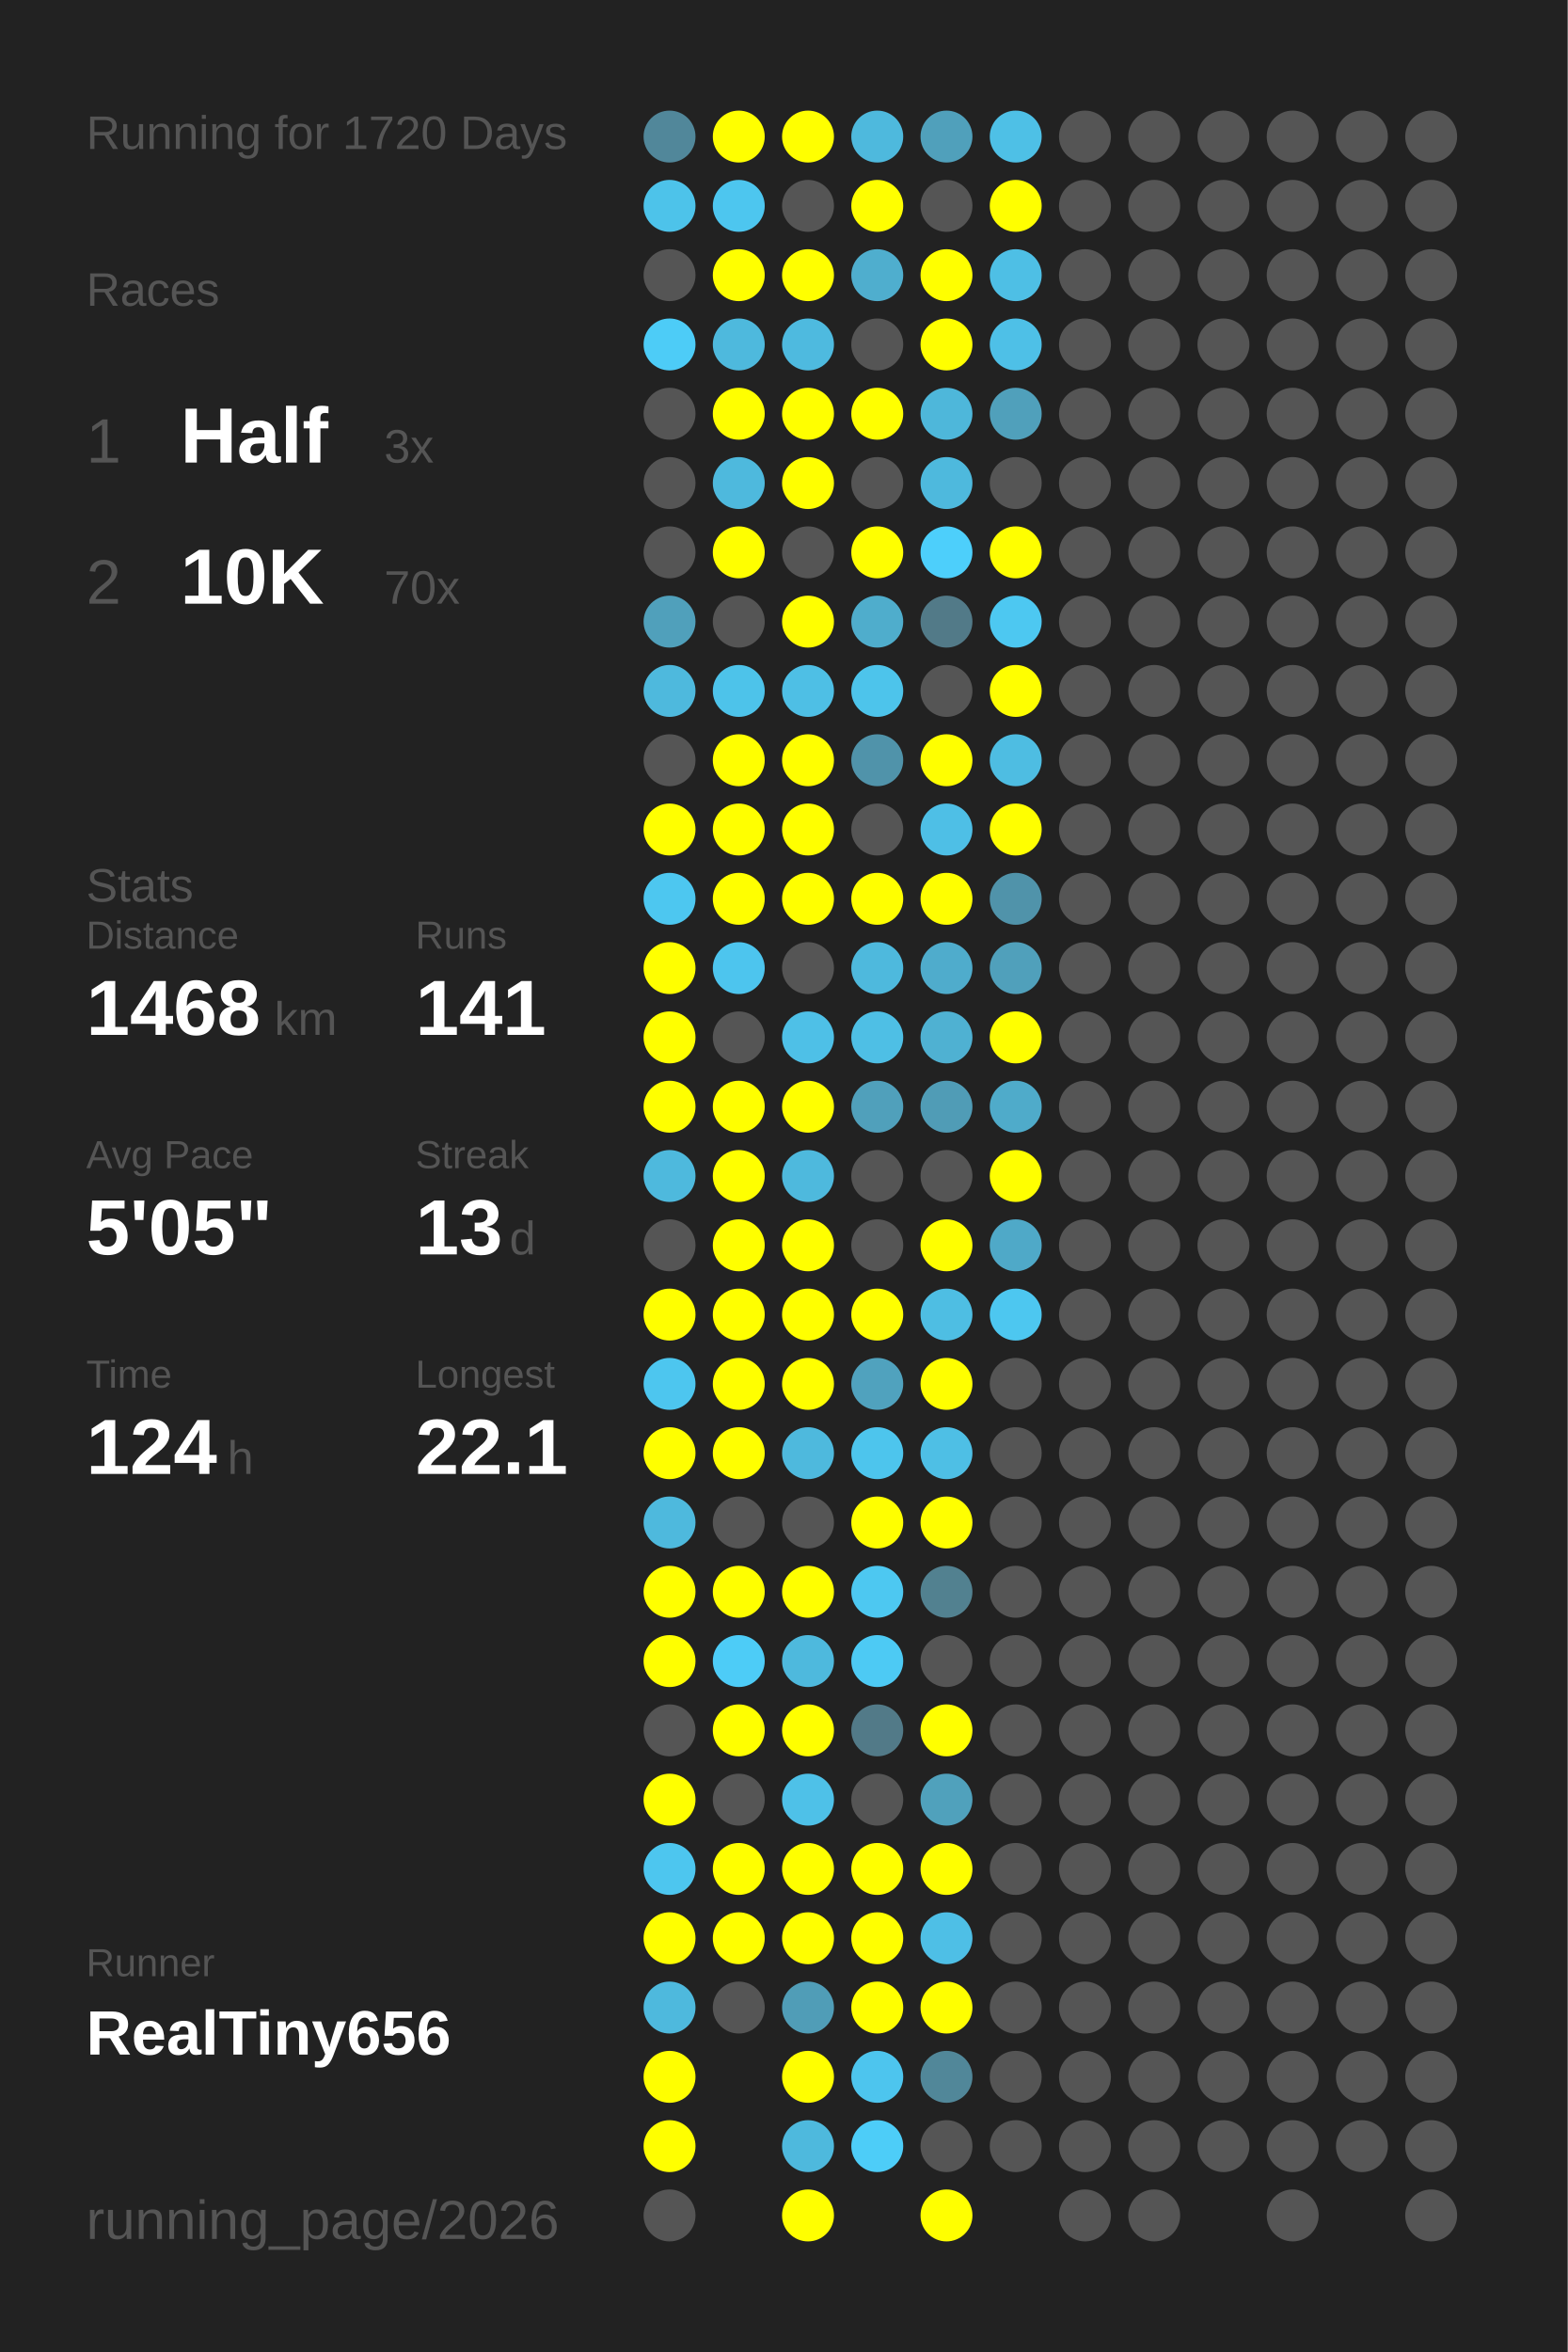
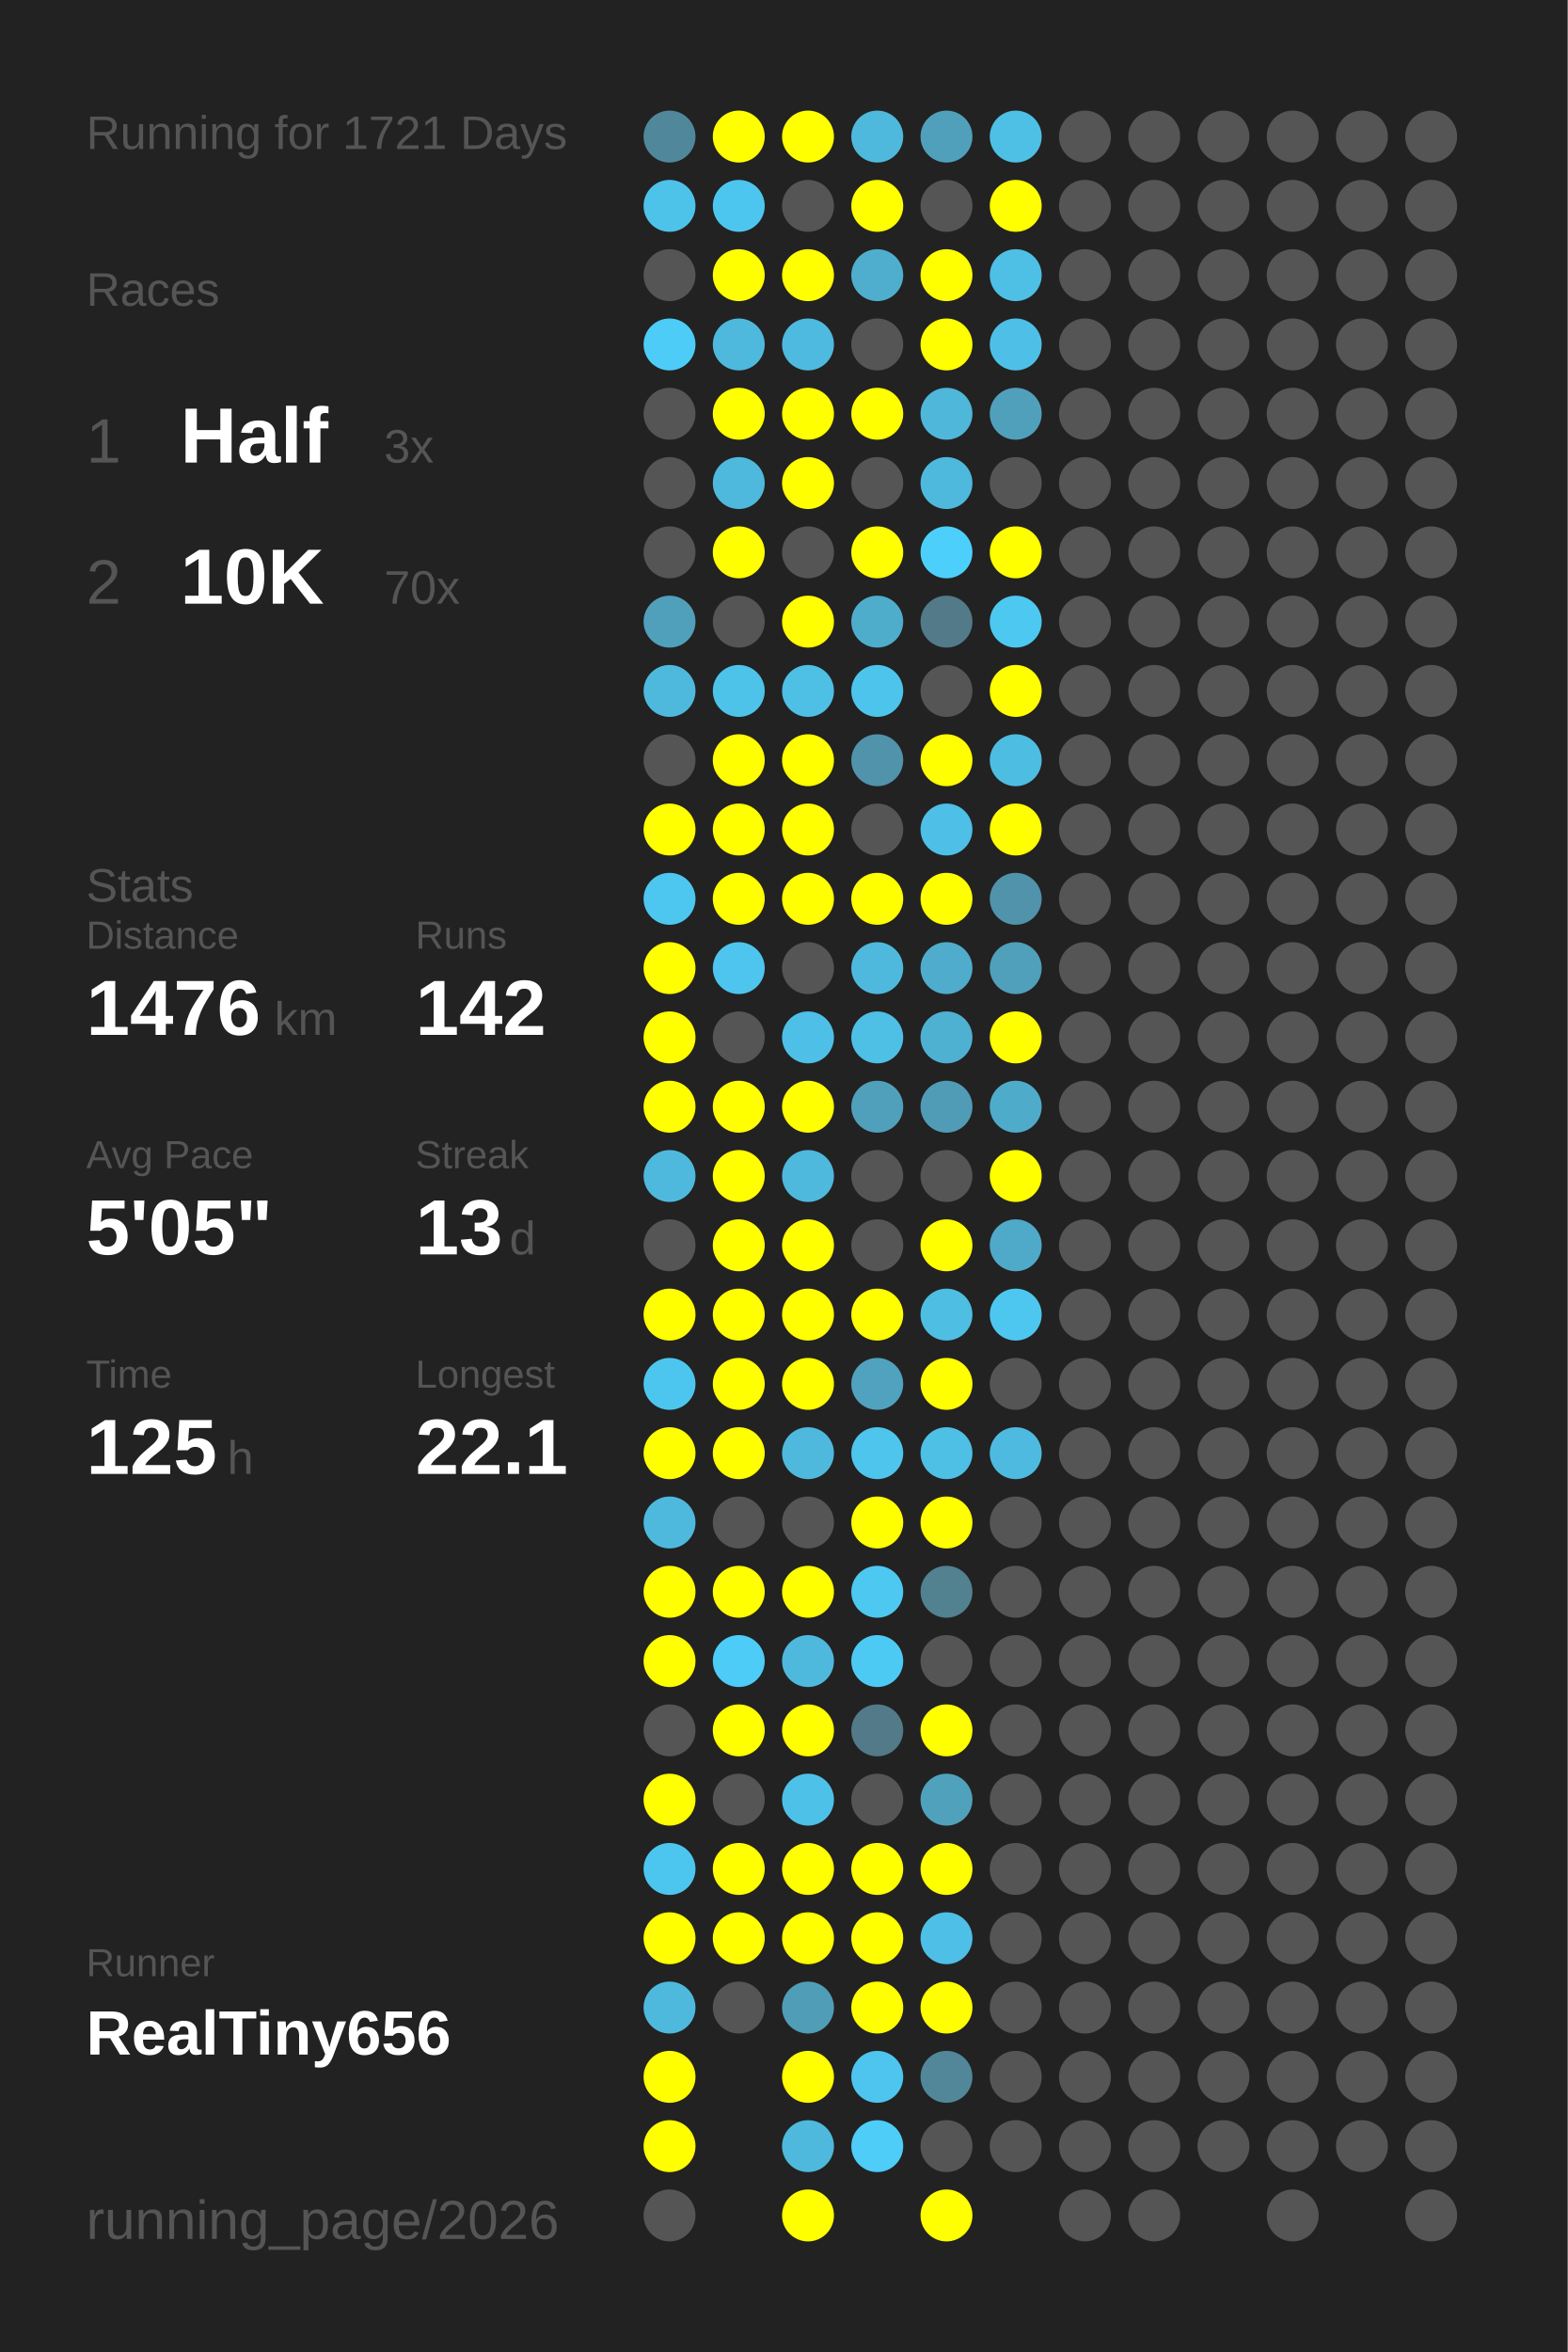
<svg xmlns="http://www.w3.org/2000/svg" baseProfile="full" height="300mm" version="1.1" viewBox="0,0,200,300" width="200mm">
  <defs />
  <rect fill="#222222" height="300" width="200" x="0" y="0" />
-   <text fill="#555555" style="font-size:6px; font-family:Arial;" x="11" y="19">Running for 1720 Days</text>
+   <text fill="#555555" style="font-size:6px; font-family:Arial;" x="11" y="19">Running for 1721 Days</text>
  <text fill="#555555" style="font-size:6px; font-family:Arial;" x="11" y="39">Races</text>
  <text fill="#555555" style="font-size:8px; font-family:Arial;" x="11" y="59">1</text>
  <text fill="#FFFFFF" style="font-size:10px; font-family:Arial; font-weight:bold;" x="23" y="59">Half</text>
  <text fill="#555555" style="font-size:6px; font-family:Arial;" x="49" y="59">3x</text>
  <text fill="#555555" style="font-size:8px; font-family:Arial;" x="11" y="77">2</text>
  <text fill="#FFFFFF" style="font-size:10px; font-family:Arial; font-weight:bold;" x="23" y="77">10K</text>
  <text fill="#555555" style="font-size:6px; font-family:Arial;" x="49" y="77">70x</text>
  <text fill="#555555" style="font-size:6px; font-family:Arial;" x="11" y="115">Stats</text>
  <text fill="#555555" style="font-size:5px; font-family:Arial;" x="11" y="121">Distance</text>
-   <text fill="#FFFFFF" style="font-size:10px; font-family:Arial; font-weight:bold;" x="11" y="132">1468</text>
+   <text fill="#FFFFFF" style="font-size:10px; font-family:Arial; font-weight:bold;" x="11" y="132">1476</text>
  <text fill="#555555" style="font-size:6px; font-family:Arial;" x="35" y="132">km</text>
  <text fill="#555555" style="font-size:5px; font-family:Arial;" x="53" y="121">Runs</text>
-   <text fill="#FFFFFF" style="font-size:10px; font-family:Arial; font-weight:bold;" x="53" y="132">141</text>
+   <text fill="#FFFFFF" style="font-size:10px; font-family:Arial; font-weight:bold;" x="53" y="132">142</text>
  <text fill="#555555" style="font-size:5px; font-family:Arial;" x="11" y="149">Avg Pace</text>
  <text fill="#FFFFFF" style="font-size:10px; font-family:Arial; font-weight:bold;" x="11" y="160">5'05"</text>
  <text fill="#555555" style="font-size:5px; font-family:Arial;" x="53" y="149">Streak</text>
  <text fill="#FFFFFF" style="font-size:10px; font-family:Arial; font-weight:bold;" x="53" y="160">13</text>
  <text fill="#555555" style="font-size:6px; font-family:Arial;" x="65" y="160">d</text>
  <text fill="#555555" style="font-size:5px; font-family:Arial;" x="11" y="177">Time</text>
-   <text fill="#FFFFFF" style="font-size:10px; font-family:Arial; font-weight:bold;" x="11" y="188">124</text>
+   <text fill="#FFFFFF" style="font-size:10px; font-family:Arial; font-weight:bold;" x="11" y="188">125</text>
  <text fill="#555555" style="font-size:6px; font-family:Arial;" x="29" y="188">h</text>
  <text fill="#555555" style="font-size:5px; font-family:Arial;" x="53" y="177">Longest</text>
  <text fill="#FFFFFF" style="font-size:10px; font-family:Arial; font-weight:bold;" x="53" y="188">22.1</text>
  <text fill="#555555" style="font-size:5px; font-family:Arial;" x="11" y="252.065">Runner</text>
  <text fill="#FFFFFF" style="font-size:8px; font-family:Arial; font-weight:bold;" x="11" y="262.065">RealTiny656</text>
  <text fill="#555555" style="font-size:7px; font-family:Arial;" x="11" y="285.581">running_page/2026</text>
  <circle cx="85.417" cy="17.419" fill="#51879a" r="3.312" />
  <circle cx="85.417" cy="26.258" fill="#4dc3ea" r="3.312" />
  <circle cx="85.417" cy="35.097" fill="#555555" r="3.312" />
  <circle cx="85.417" cy="43.935" fill="#4dccf7" r="3.312" />
  <circle cx="85.417" cy="52.774" fill="#555555" r="3.312" />
  <circle cx="85.417" cy="61.613" fill="#555555" r="3.312" />
  <circle cx="85.417" cy="70.452" fill="#555555" r="3.312" />
  <circle cx="85.417" cy="79.29" fill="#50a0bb" r="3.312" />
  <circle cx="85.417" cy="88.129" fill="#4eb9dd" r="3.312" />
  <circle cx="85.417" cy="96.968" fill="#555555" r="3.312" />
  <circle cx="85.417" cy="105.806" fill="#FFFF00" r="3.312" />
  <circle cx="85.417" cy="114.645" fill="#4dc7f0" r="3.312" />
  <circle cx="85.417" cy="123.484" fill="#FFFF00" r="3.312" />
  <circle cx="85.417" cy="132.323" fill="#FFFF00" r="3.312" />
  <circle cx="85.417" cy="141.161" fill="#FFFF00" r="3.312" />
  <circle cx="85.417" cy="150" fill="#4eb9dd" r="3.312" />
  <circle cx="85.417" cy="158.839" fill="#555555" r="3.312" />
  <circle cx="85.417" cy="167.677" fill="#FFFF00" r="3.312" />
  <circle cx="85.417" cy="176.516" fill="#4dc6ef" r="3.312" />
  <circle cx="85.417" cy="185.355" fill="#FFFF00" r="3.312" />
  <circle cx="85.417" cy="194.194" fill="#4eb9dd" r="3.312" />
  <circle cx="85.417" cy="203.032" fill="#FFFF00" r="3.312" />
  <circle cx="85.417" cy="211.871" fill="#FFFF00" r="3.312" />
  <circle cx="85.417" cy="220.71" fill="#555555" r="3.312" />
  <circle cx="85.417" cy="229.548" fill="#FFFF00" r="3.312" />
  <circle cx="85.417" cy="238.387" fill="#4dc6ef" r="3.312" />
  <circle cx="85.417" cy="247.226" fill="#FFFF00" r="3.312" />
  <circle cx="85.417" cy="256.065" fill="#4eb9dd" r="3.312" />
  <circle cx="85.417" cy="264.903" fill="#FFFF00" r="3.312" />
  <circle cx="85.417" cy="273.742" fill="#FFFF00" r="3.312" />
  <circle cx="85.417" cy="282.581" fill="#555555" r="3.312" />
  <circle cx="94.25" cy="17.419" fill="#FFFF00" r="3.312" />
  <circle cx="94.25" cy="26.258" fill="#4dc6ef" r="3.312" />
  <circle cx="94.25" cy="35.097" fill="#FFFF00" r="3.312" />
  <circle cx="94.25" cy="43.935" fill="#4eb9dd" r="3.312" />
  <circle cx="94.25" cy="52.774" fill="#FFFF00" r="3.312" />
  <circle cx="94.25" cy="61.613" fill="#4eb9dd" r="3.312" />
  <circle cx="94.25" cy="70.452" fill="#FFFF00" r="3.312" />
  <circle cx="94.25" cy="79.29" fill="#555555" r="3.312" />
  <circle cx="94.25" cy="88.129" fill="#4dc3ea" r="3.312" />
  <circle cx="94.25" cy="96.968" fill="#FFFF00" r="3.312" />
  <circle cx="94.25" cy="105.806" fill="#FFFF00" r="3.312" />
  <circle cx="94.25" cy="114.645" fill="#FFFF00" r="3.312" />
  <circle cx="94.25" cy="123.484" fill="#4dc5ee" r="3.312" />
  <circle cx="94.25" cy="132.323" fill="#555555" r="3.312" />
  <circle cx="94.25" cy="141.161" fill="#FFFF00" r="3.312" />
  <circle cx="94.25" cy="150" fill="#FFFF00" r="3.312" />
  <circle cx="94.25" cy="158.839" fill="#FFFF00" r="3.312" />
  <circle cx="94.25" cy="167.677" fill="#FFFF00" r="3.312" />
  <circle cx="94.25" cy="176.516" fill="#FFFF00" r="3.312" />
  <circle cx="94.25" cy="185.355" fill="#FFFF00" r="3.312" />
  <circle cx="94.25" cy="194.194" fill="#555555" r="3.312" />
  <circle cx="94.25" cy="203.032" fill="#FFFF00" r="3.312" />
  <circle cx="94.25" cy="211.871" fill="#4dccf7" r="3.312" />
  <circle cx="94.25" cy="220.71" fill="#FFFF00" r="3.312" />
  <circle cx="94.25" cy="229.548" fill="#555555" r="3.312" />
  <circle cx="94.25" cy="238.387" fill="#FFFF00" r="3.312" />
  <circle cx="94.25" cy="247.226" fill="#FFFF00" r="3.312" />
  <circle cx="94.25" cy="256.065" fill="#555555" r="3.312" />
  <circle cx="103.083" cy="17.419" fill="#FFFF00" r="3.312" />
  <circle cx="103.083" cy="26.258" fill="#555555" r="3.312" />
  <circle cx="103.083" cy="35.097" fill="#FFFF00" r="3.312" />
  <circle cx="103.083" cy="43.935" fill="#4ebadf" r="3.312" />
  <circle cx="103.083" cy="52.774" fill="#FFFF00" r="3.312" />
  <circle cx="103.083" cy="61.613" fill="#FFFF00" r="3.312" />
  <circle cx="103.083" cy="70.452" fill="#555555" r="3.312" />
  <circle cx="103.083" cy="79.29" fill="#FFFF00" r="3.312" />
  <circle cx="103.083" cy="88.129" fill="#4ebfe5" r="3.312" />
  <circle cx="103.083" cy="96.968" fill="#FFFF00" r="3.312" />
  <circle cx="103.083" cy="105.806" fill="#FFFF00" r="3.312" />
  <circle cx="103.083" cy="114.645" fill="#FFFF00" r="3.312" />
  <circle cx="103.083" cy="123.484" fill="#555555" r="3.312" />
  <circle cx="103.083" cy="132.323" fill="#4ec0e7" r="3.312" />
  <circle cx="103.083" cy="141.161" fill="#FFFF00" r="3.312" />
  <circle cx="103.083" cy="150" fill="#4eb9dd" r="3.312" />
  <circle cx="103.083" cy="158.839" fill="#FFFF00" r="3.312" />
  <circle cx="103.083" cy="167.677" fill="#FFFF00" r="3.312" />
  <circle cx="103.083" cy="176.516" fill="#FFFF00" r="3.312" />
  <circle cx="103.083" cy="185.355" fill="#4eb9dd" r="3.312" />
  <circle cx="103.083" cy="194.194" fill="#555555" r="3.312" />
  <circle cx="103.083" cy="203.032" fill="#FFFF00" r="3.312" />
  <circle cx="103.083" cy="211.871" fill="#4eb9dd" r="3.312" />
  <circle cx="103.083" cy="220.71" fill="#FFFF00" r="3.312" />
  <circle cx="103.083" cy="229.548" fill="#4ec1e8" r="3.312" />
  <circle cx="103.083" cy="238.387" fill="#FFFF00" r="3.312" />
  <circle cx="103.083" cy="247.226" fill="#FFFF00" r="3.312" />
  <circle cx="103.083" cy="256.065" fill="#509db7" r="3.312" />
  <circle cx="103.083" cy="264.903" fill="#FFFF00" r="3.312" />
  <circle cx="103.083" cy="273.742" fill="#4eb9dd" r="3.312" />
  <circle cx="103.083" cy="282.581" fill="#FFFF00" r="3.312" />
  <circle cx="111.917" cy="17.419" fill="#4eb9dd" r="3.312" />
  <circle cx="111.917" cy="26.258" fill="#FFFF00" r="3.312" />
  <circle cx="111.917" cy="35.097" fill="#4faece" r="3.312" />
  <circle cx="111.917" cy="43.935" fill="#555555" r="3.312" />
  <circle cx="111.917" cy="52.774" fill="#FFFF00" r="3.312" />
  <circle cx="111.917" cy="61.613" fill="#555555" r="3.312" />
  <circle cx="111.917" cy="70.452" fill="#FFFF00" r="3.312" />
  <circle cx="111.917" cy="79.29" fill="#4fadcc" r="3.312" />
  <circle cx="111.917" cy="88.129" fill="#4dc4eb" r="3.312" />
  <circle cx="111.917" cy="96.968" fill="#5093aa" r="3.312" />
  <circle cx="111.917" cy="105.806" fill="#555555" r="3.312" />
  <circle cx="111.917" cy="114.645" fill="#FFFF00" r="3.312" />
  <circle cx="111.917" cy="123.484" fill="#4eb9dd" r="3.312" />
  <circle cx="111.917" cy="132.323" fill="#4ebfe5" r="3.312" />
  <circle cx="111.917" cy="141.161" fill="#50a0bb" r="3.312" />
  <circle cx="111.917" cy="150" fill="#555555" r="3.312" />
  <circle cx="111.917" cy="158.839" fill="#555555" r="3.312" />
  <circle cx="111.917" cy="167.677" fill="#FFFF00" r="3.312" />
  <circle cx="111.917" cy="176.516" fill="#50a2be" r="3.312" />
  <circle cx="111.917" cy="185.355" fill="#4dc5ed" r="3.312" />
  <circle cx="111.917" cy="194.194" fill="#FFFF00" r="3.312" />
  <circle cx="111.917" cy="203.032" fill="#4dc8f1" r="3.312" />
  <circle cx="111.917" cy="211.871" fill="#4dcaf4" r="3.312" />
  <circle cx="111.917" cy="220.71" fill="#527a88" r="3.312" />
  <circle cx="111.917" cy="229.548" fill="#555555" r="3.312" />
  <circle cx="111.917" cy="238.387" fill="#FFFF00" r="3.312" />
  <circle cx="111.917" cy="247.226" fill="#FFFF00" r="3.312" />
  <circle cx="111.917" cy="256.065" fill="#FFFF00" r="3.312" />
  <circle cx="111.917" cy="264.903" fill="#4dc5ee" r="3.312" />
  <circle cx="111.917" cy="273.742" fill="#4dcdf8" r="3.312" />
  <circle cx="120.75" cy="17.419" fill="#50a0bb" r="3.312" />
  <circle cx="120.75" cy="26.258" fill="#555555" r="3.312" />
  <circle cx="120.75" cy="35.097" fill="#FFFF00" r="3.312" />
  <circle cx="120.75" cy="43.935" fill="#FFFF00" r="3.312" />
  <circle cx="120.75" cy="52.774" fill="#4eb7da" r="3.312" />
  <circle cx="120.75" cy="61.613" fill="#4eb9dd" r="3.312" />
  <circle cx="120.75" cy="70.452" fill="#4dcffb" r="3.312" />
  <circle cx="120.75" cy="79.29" fill="#527a88" r="3.312" />
  <circle cx="120.75" cy="88.129" fill="#555555" r="3.312" />
  <circle cx="120.75" cy="96.968" fill="#FFFF00" r="3.312" />
  <circle cx="120.75" cy="105.806" fill="#4ebfe6" r="3.312" />
  <circle cx="120.75" cy="114.645" fill="#FFFF00" r="3.312" />
  <circle cx="120.75" cy="123.484" fill="#4faccc" r="3.312" />
  <circle cx="120.75" cy="132.323" fill="#4fb1d2" r="3.312" />
  <circle cx="120.75" cy="141.161" fill="#509cb6" r="3.312" />
  <circle cx="120.75" cy="150" fill="#555555" r="3.312" />
  <circle cx="120.75" cy="158.839" fill="#FFFF00" r="3.312" />
  <circle cx="120.75" cy="167.677" fill="#4ebee3" r="3.312" />
  <circle cx="120.75" cy="176.516" fill="#FFFF00" r="3.312" />
  <circle cx="120.75" cy="185.355" fill="#4ebfe5" r="3.312" />
  <circle cx="120.75" cy="194.194" fill="#FFFF00" r="3.312" />
  <circle cx="120.75" cy="203.032" fill="#528190" r="3.312" />
  <circle cx="120.75" cy="211.871" fill="#555555" r="3.312" />
  <circle cx="120.75" cy="220.71" fill="#FFFF00" r="3.312" />
  <circle cx="120.75" cy="229.548" fill="#50a1bc" r="3.312" />
  <circle cx="120.75" cy="238.387" fill="#FFFF00" r="3.312" />
  <circle cx="120.75" cy="247.226" fill="#4ebfe6" r="3.312" />
  <circle cx="120.75" cy="256.065" fill="#FFFF00" r="3.312" />
  <circle cx="120.75" cy="264.903" fill="#518799" r="3.312" />
  <circle cx="120.75" cy="273.742" fill="#555555" r="3.312" />
  <circle cx="120.75" cy="282.581" fill="#FFFF00" r="3.312" />
  <circle cx="129.583" cy="17.419" fill="#4ec0e6" r="3.312" />
  <circle cx="129.583" cy="26.258" fill="#FFFF00" r="3.312" />
  <circle cx="129.583" cy="35.097" fill="#4ebfe5" r="3.312" />
  <circle cx="129.583" cy="43.935" fill="#4ec0e7" r="3.312" />
  <circle cx="129.583" cy="52.774" fill="#50a0bb" r="3.312" />
  <circle cx="129.583" cy="61.613" fill="#555555" r="3.312" />
  <circle cx="129.583" cy="70.452" fill="#FFFF00" r="3.312" />
  <circle cx="129.583" cy="79.29" fill="#4dc8f1" r="3.312" />
  <circle cx="129.583" cy="88.129" fill="#FFFF00" r="3.312" />
  <circle cx="129.583" cy="96.968" fill="#4ebde2" r="3.312" />
  <circle cx="129.583" cy="105.806" fill="#FFFF00" r="3.312" />
  <circle cx="129.583" cy="114.645" fill="#5093aa" r="3.312" />
  <circle cx="129.583" cy="123.484" fill="#50a0bb" r="3.312" />
  <circle cx="129.583" cy="132.323" fill="#FFFF00" r="3.312" />
  <circle cx="129.583" cy="141.161" fill="#4fabca" r="3.312" />
  <circle cx="129.583" cy="150" fill="#FFFF00" r="3.312" />
  <circle cx="129.583" cy="158.839" fill="#4fa9c8" r="3.312" />
  <circle cx="129.583" cy="167.677" fill="#4dc7f0" r="3.312" />
  <circle cx="129.583" cy="176.516" fill="#555555" r="3.312" />
-   <circle cx="129.583" cy="185.355" fill="#555555" r="3.312" />
+   <circle cx="129.583" cy="185.355" fill="#4ebadf" r="3.312" />
  <circle cx="129.583" cy="194.194" fill="#555555" r="3.312" />
  <circle cx="129.583" cy="203.032" fill="#555555" r="3.312" />
  <circle cx="129.583" cy="211.871" fill="#555555" r="3.312" />
  <circle cx="129.583" cy="220.71" fill="#555555" r="3.312" />
  <circle cx="129.583" cy="229.548" fill="#555555" r="3.312" />
  <circle cx="129.583" cy="238.387" fill="#555555" r="3.312" />
  <circle cx="129.583" cy="247.226" fill="#555555" r="3.312" />
  <circle cx="129.583" cy="256.065" fill="#555555" r="3.312" />
  <circle cx="129.583" cy="264.903" fill="#555555" r="3.312" />
  <circle cx="129.583" cy="273.742" fill="#555555" r="3.312" />
  <circle cx="138.417" cy="17.419" fill="#555555" r="3.312" />
  <circle cx="138.417" cy="26.258" fill="#555555" r="3.312" />
  <circle cx="138.417" cy="35.097" fill="#555555" r="3.312" />
  <circle cx="138.417" cy="43.935" fill="#555555" r="3.312" />
  <circle cx="138.417" cy="52.774" fill="#555555" r="3.312" />
  <circle cx="138.417" cy="61.613" fill="#555555" r="3.312" />
  <circle cx="138.417" cy="70.452" fill="#555555" r="3.312" />
  <circle cx="138.417" cy="79.29" fill="#555555" r="3.312" />
  <circle cx="138.417" cy="88.129" fill="#555555" r="3.312" />
  <circle cx="138.417" cy="96.968" fill="#555555" r="3.312" />
  <circle cx="138.417" cy="105.806" fill="#555555" r="3.312" />
  <circle cx="138.417" cy="114.645" fill="#555555" r="3.312" />
  <circle cx="138.417" cy="123.484" fill="#555555" r="3.312" />
  <circle cx="138.417" cy="132.323" fill="#555555" r="3.312" />
  <circle cx="138.417" cy="141.161" fill="#555555" r="3.312" />
  <circle cx="138.417" cy="150" fill="#555555" r="3.312" />
  <circle cx="138.417" cy="158.839" fill="#555555" r="3.312" />
  <circle cx="138.417" cy="167.677" fill="#555555" r="3.312" />
  <circle cx="138.417" cy="176.516" fill="#555555" r="3.312" />
  <circle cx="138.417" cy="185.355" fill="#555555" r="3.312" />
  <circle cx="138.417" cy="194.194" fill="#555555" r="3.312" />
  <circle cx="138.417" cy="203.032" fill="#555555" r="3.312" />
  <circle cx="138.417" cy="211.871" fill="#555555" r="3.312" />
  <circle cx="138.417" cy="220.71" fill="#555555" r="3.312" />
  <circle cx="138.417" cy="229.548" fill="#555555" r="3.312" />
  <circle cx="138.417" cy="238.387" fill="#555555" r="3.312" />
  <circle cx="138.417" cy="247.226" fill="#555555" r="3.312" />
  <circle cx="138.417" cy="256.065" fill="#555555" r="3.312" />
  <circle cx="138.417" cy="264.903" fill="#555555" r="3.312" />
  <circle cx="138.417" cy="273.742" fill="#555555" r="3.312" />
  <circle cx="138.417" cy="282.581" fill="#555555" r="3.312" />
  <circle cx="147.25" cy="17.419" fill="#555555" r="3.312" />
  <circle cx="147.25" cy="26.258" fill="#555555" r="3.312" />
  <circle cx="147.25" cy="35.097" fill="#555555" r="3.312" />
  <circle cx="147.25" cy="43.935" fill="#555555" r="3.312" />
  <circle cx="147.25" cy="52.774" fill="#555555" r="3.312" />
  <circle cx="147.25" cy="61.613" fill="#555555" r="3.312" />
  <circle cx="147.25" cy="70.452" fill="#555555" r="3.312" />
  <circle cx="147.25" cy="79.29" fill="#555555" r="3.312" />
  <circle cx="147.25" cy="88.129" fill="#555555" r="3.312" />
  <circle cx="147.25" cy="96.968" fill="#555555" r="3.312" />
  <circle cx="147.25" cy="105.806" fill="#555555" r="3.312" />
  <circle cx="147.25" cy="114.645" fill="#555555" r="3.312" />
  <circle cx="147.25" cy="123.484" fill="#555555" r="3.312" />
  <circle cx="147.25" cy="132.323" fill="#555555" r="3.312" />
  <circle cx="147.25" cy="141.161" fill="#555555" r="3.312" />
  <circle cx="147.25" cy="150" fill="#555555" r="3.312" />
  <circle cx="147.25" cy="158.839" fill="#555555" r="3.312" />
  <circle cx="147.25" cy="167.677" fill="#555555" r="3.312" />
  <circle cx="147.25" cy="176.516" fill="#555555" r="3.312" />
  <circle cx="147.25" cy="185.355" fill="#555555" r="3.312" />
  <circle cx="147.25" cy="194.194" fill="#555555" r="3.312" />
  <circle cx="147.25" cy="203.032" fill="#555555" r="3.312" />
  <circle cx="147.25" cy="211.871" fill="#555555" r="3.312" />
  <circle cx="147.25" cy="220.71" fill="#555555" r="3.312" />
  <circle cx="147.25" cy="229.548" fill="#555555" r="3.312" />
  <circle cx="147.25" cy="238.387" fill="#555555" r="3.312" />
  <circle cx="147.25" cy="247.226" fill="#555555" r="3.312" />
  <circle cx="147.25" cy="256.065" fill="#555555" r="3.312" />
  <circle cx="147.25" cy="264.903" fill="#555555" r="3.312" />
  <circle cx="147.25" cy="273.742" fill="#555555" r="3.312" />
  <circle cx="147.25" cy="282.581" fill="#555555" r="3.312" />
  <circle cx="156.083" cy="17.419" fill="#555555" r="3.312" />
  <circle cx="156.083" cy="26.258" fill="#555555" r="3.312" />
  <circle cx="156.083" cy="35.097" fill="#555555" r="3.312" />
  <circle cx="156.083" cy="43.935" fill="#555555" r="3.312" />
  <circle cx="156.083" cy="52.774" fill="#555555" r="3.312" />
  <circle cx="156.083" cy="61.613" fill="#555555" r="3.312" />
  <circle cx="156.083" cy="70.452" fill="#555555" r="3.312" />
  <circle cx="156.083" cy="79.29" fill="#555555" r="3.312" />
  <circle cx="156.083" cy="88.129" fill="#555555" r="3.312" />
  <circle cx="156.083" cy="96.968" fill="#555555" r="3.312" />
  <circle cx="156.083" cy="105.806" fill="#555555" r="3.312" />
  <circle cx="156.083" cy="114.645" fill="#555555" r="3.312" />
  <circle cx="156.083" cy="123.484" fill="#555555" r="3.312" />
  <circle cx="156.083" cy="132.323" fill="#555555" r="3.312" />
  <circle cx="156.083" cy="141.161" fill="#555555" r="3.312" />
  <circle cx="156.083" cy="150" fill="#555555" r="3.312" />
  <circle cx="156.083" cy="158.839" fill="#555555" r="3.312" />
  <circle cx="156.083" cy="167.677" fill="#555555" r="3.312" />
  <circle cx="156.083" cy="176.516" fill="#555555" r="3.312" />
  <circle cx="156.083" cy="185.355" fill="#555555" r="3.312" />
  <circle cx="156.083" cy="194.194" fill="#555555" r="3.312" />
  <circle cx="156.083" cy="203.032" fill="#555555" r="3.312" />
  <circle cx="156.083" cy="211.871" fill="#555555" r="3.312" />
  <circle cx="156.083" cy="220.71" fill="#555555" r="3.312" />
  <circle cx="156.083" cy="229.548" fill="#555555" r="3.312" />
  <circle cx="156.083" cy="238.387" fill="#555555" r="3.312" />
  <circle cx="156.083" cy="247.226" fill="#555555" r="3.312" />
  <circle cx="156.083" cy="256.065" fill="#555555" r="3.312" />
  <circle cx="156.083" cy="264.903" fill="#555555" r="3.312" />
  <circle cx="156.083" cy="273.742" fill="#555555" r="3.312" />
  <circle cx="164.917" cy="17.419" fill="#555555" r="3.312" />
  <circle cx="164.917" cy="26.258" fill="#555555" r="3.312" />
  <circle cx="164.917" cy="35.097" fill="#555555" r="3.312" />
  <circle cx="164.917" cy="43.935" fill="#555555" r="3.312" />
  <circle cx="164.917" cy="52.774" fill="#555555" r="3.312" />
  <circle cx="164.917" cy="61.613" fill="#555555" r="3.312" />
  <circle cx="164.917" cy="70.452" fill="#555555" r="3.312" />
  <circle cx="164.917" cy="79.29" fill="#555555" r="3.312" />
  <circle cx="164.917" cy="88.129" fill="#555555" r="3.312" />
  <circle cx="164.917" cy="96.968" fill="#555555" r="3.312" />
  <circle cx="164.917" cy="105.806" fill="#555555" r="3.312" />
  <circle cx="164.917" cy="114.645" fill="#555555" r="3.312" />
  <circle cx="164.917" cy="123.484" fill="#555555" r="3.312" />
  <circle cx="164.917" cy="132.323" fill="#555555" r="3.312" />
  <circle cx="164.917" cy="141.161" fill="#555555" r="3.312" />
  <circle cx="164.917" cy="150" fill="#555555" r="3.312" />
  <circle cx="164.917" cy="158.839" fill="#555555" r="3.312" />
  <circle cx="164.917" cy="167.677" fill="#555555" r="3.312" />
  <circle cx="164.917" cy="176.516" fill="#555555" r="3.312" />
  <circle cx="164.917" cy="185.355" fill="#555555" r="3.312" />
  <circle cx="164.917" cy="194.194" fill="#555555" r="3.312" />
  <circle cx="164.917" cy="203.032" fill="#555555" r="3.312" />
  <circle cx="164.917" cy="211.871" fill="#555555" r="3.312" />
  <circle cx="164.917" cy="220.71" fill="#555555" r="3.312" />
  <circle cx="164.917" cy="229.548" fill="#555555" r="3.312" />
  <circle cx="164.917" cy="238.387" fill="#555555" r="3.312" />
  <circle cx="164.917" cy="247.226" fill="#555555" r="3.312" />
  <circle cx="164.917" cy="256.065" fill="#555555" r="3.312" />
  <circle cx="164.917" cy="264.903" fill="#555555" r="3.312" />
  <circle cx="164.917" cy="273.742" fill="#555555" r="3.312" />
  <circle cx="164.917" cy="282.581" fill="#555555" r="3.312" />
  <circle cx="173.75" cy="17.419" fill="#555555" r="3.312" />
  <circle cx="173.75" cy="26.258" fill="#555555" r="3.312" />
  <circle cx="173.75" cy="35.097" fill="#555555" r="3.312" />
  <circle cx="173.75" cy="43.935" fill="#555555" r="3.312" />
  <circle cx="173.75" cy="52.774" fill="#555555" r="3.312" />
  <circle cx="173.75" cy="61.613" fill="#555555" r="3.312" />
  <circle cx="173.75" cy="70.452" fill="#555555" r="3.312" />
  <circle cx="173.75" cy="79.29" fill="#555555" r="3.312" />
  <circle cx="173.75" cy="88.129" fill="#555555" r="3.312" />
  <circle cx="173.75" cy="96.968" fill="#555555" r="3.312" />
  <circle cx="173.75" cy="105.806" fill="#555555" r="3.312" />
  <circle cx="173.75" cy="114.645" fill="#555555" r="3.312" />
  <circle cx="173.75" cy="123.484" fill="#555555" r="3.312" />
  <circle cx="173.75" cy="132.323" fill="#555555" r="3.312" />
  <circle cx="173.75" cy="141.161" fill="#555555" r="3.312" />
  <circle cx="173.75" cy="150" fill="#555555" r="3.312" />
  <circle cx="173.75" cy="158.839" fill="#555555" r="3.312" />
  <circle cx="173.75" cy="167.677" fill="#555555" r="3.312" />
  <circle cx="173.75" cy="176.516" fill="#555555" r="3.312" />
  <circle cx="173.75" cy="185.355" fill="#555555" r="3.312" />
  <circle cx="173.75" cy="194.194" fill="#555555" r="3.312" />
  <circle cx="173.75" cy="203.032" fill="#555555" r="3.312" />
  <circle cx="173.75" cy="211.871" fill="#555555" r="3.312" />
  <circle cx="173.75" cy="220.71" fill="#555555" r="3.312" />
  <circle cx="173.75" cy="229.548" fill="#555555" r="3.312" />
  <circle cx="173.75" cy="238.387" fill="#555555" r="3.312" />
  <circle cx="173.75" cy="247.226" fill="#555555" r="3.312" />
  <circle cx="173.75" cy="256.065" fill="#555555" r="3.312" />
  <circle cx="173.75" cy="264.903" fill="#555555" r="3.312" />
  <circle cx="173.75" cy="273.742" fill="#555555" r="3.312" />
  <circle cx="182.583" cy="17.419" fill="#555555" r="3.312" />
  <circle cx="182.583" cy="26.258" fill="#555555" r="3.312" />
  <circle cx="182.583" cy="35.097" fill="#555555" r="3.312" />
  <circle cx="182.583" cy="43.935" fill="#555555" r="3.312" />
  <circle cx="182.583" cy="52.774" fill="#555555" r="3.312" />
  <circle cx="182.583" cy="61.613" fill="#555555" r="3.312" />
  <circle cx="182.583" cy="70.452" fill="#555555" r="3.312" />
  <circle cx="182.583" cy="79.29" fill="#555555" r="3.312" />
  <circle cx="182.583" cy="88.129" fill="#555555" r="3.312" />
  <circle cx="182.583" cy="96.968" fill="#555555" r="3.312" />
  <circle cx="182.583" cy="105.806" fill="#555555" r="3.312" />
  <circle cx="182.583" cy="114.645" fill="#555555" r="3.312" />
  <circle cx="182.583" cy="123.484" fill="#555555" r="3.312" />
  <circle cx="182.583" cy="132.323" fill="#555555" r="3.312" />
  <circle cx="182.583" cy="141.161" fill="#555555" r="3.312" />
  <circle cx="182.583" cy="150" fill="#555555" r="3.312" />
  <circle cx="182.583" cy="158.839" fill="#555555" r="3.312" />
  <circle cx="182.583" cy="167.677" fill="#555555" r="3.312" />
  <circle cx="182.583" cy="176.516" fill="#555555" r="3.312" />
  <circle cx="182.583" cy="185.355" fill="#555555" r="3.312" />
  <circle cx="182.583" cy="194.194" fill="#555555" r="3.312" />
  <circle cx="182.583" cy="203.032" fill="#555555" r="3.312" />
  <circle cx="182.583" cy="211.871" fill="#555555" r="3.312" />
  <circle cx="182.583" cy="220.71" fill="#555555" r="3.312" />
  <circle cx="182.583" cy="229.548" fill="#555555" r="3.312" />
  <circle cx="182.583" cy="238.387" fill="#555555" r="3.312" />
  <circle cx="182.583" cy="247.226" fill="#555555" r="3.312" />
  <circle cx="182.583" cy="256.065" fill="#555555" r="3.312" />
  <circle cx="182.583" cy="264.903" fill="#555555" r="3.312" />
  <circle cx="182.583" cy="273.742" fill="#555555" r="3.312" />
  <circle cx="182.583" cy="282.581" fill="#555555" r="3.312" />
</svg>
